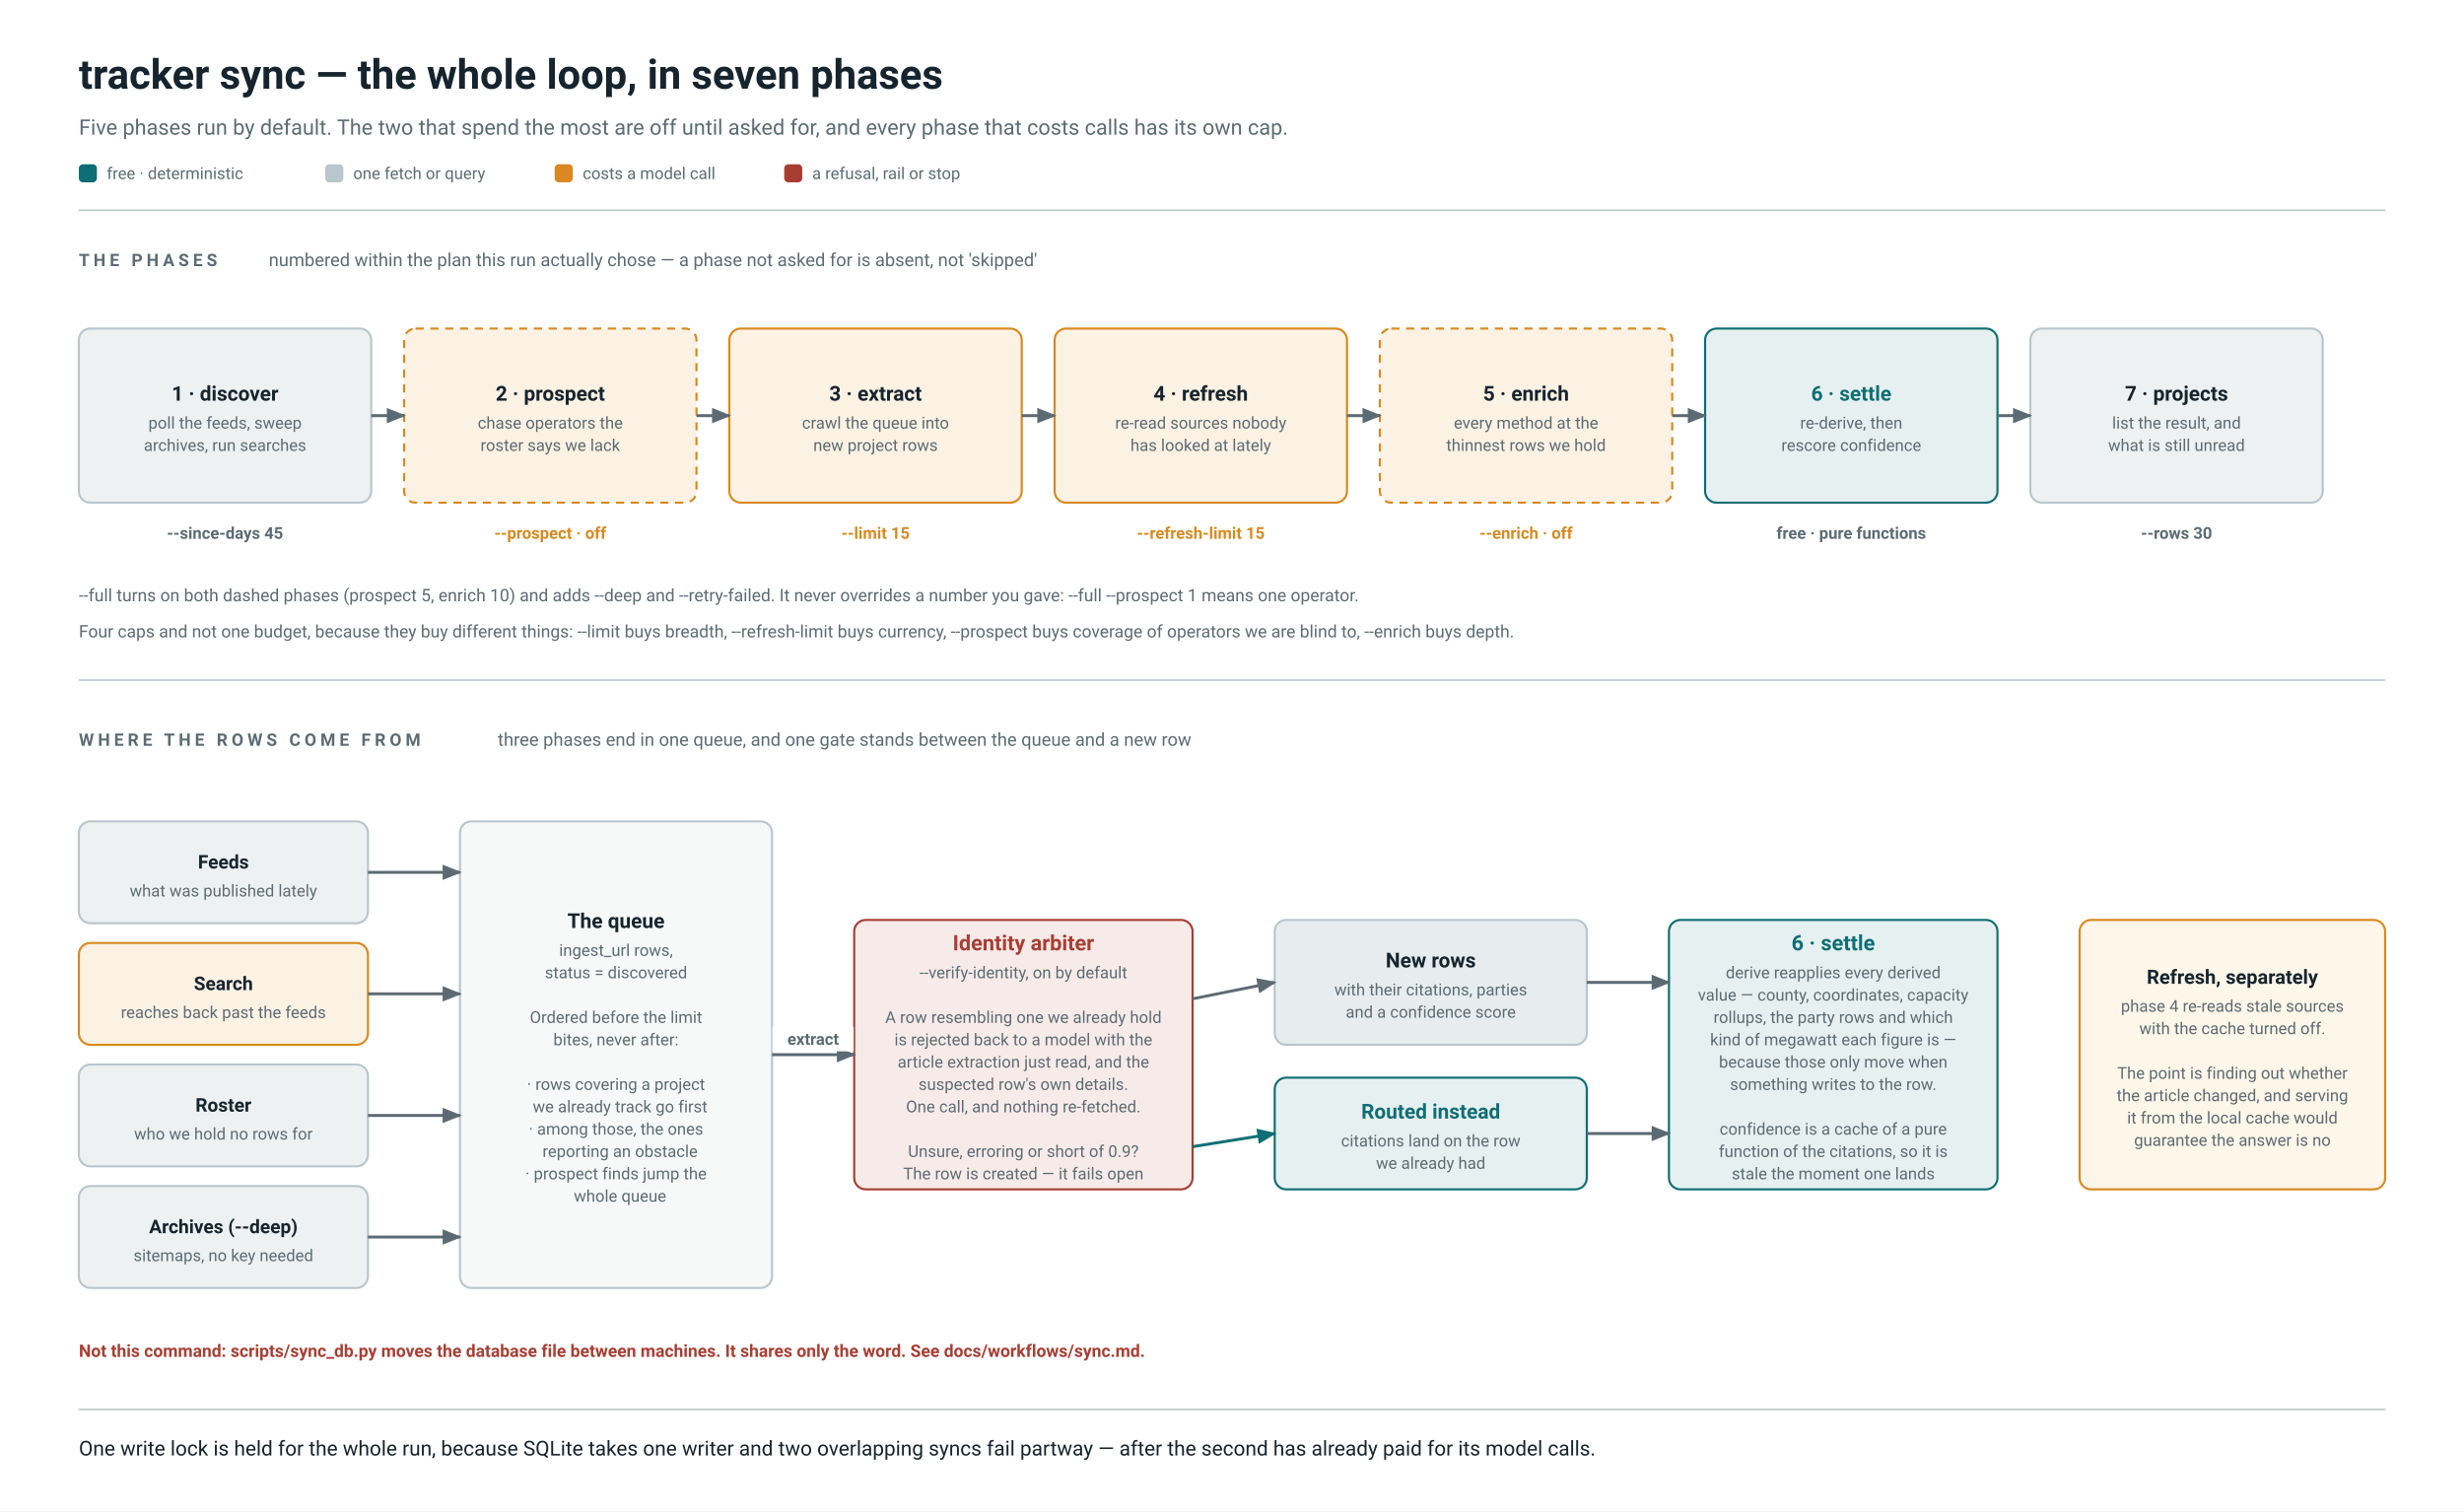
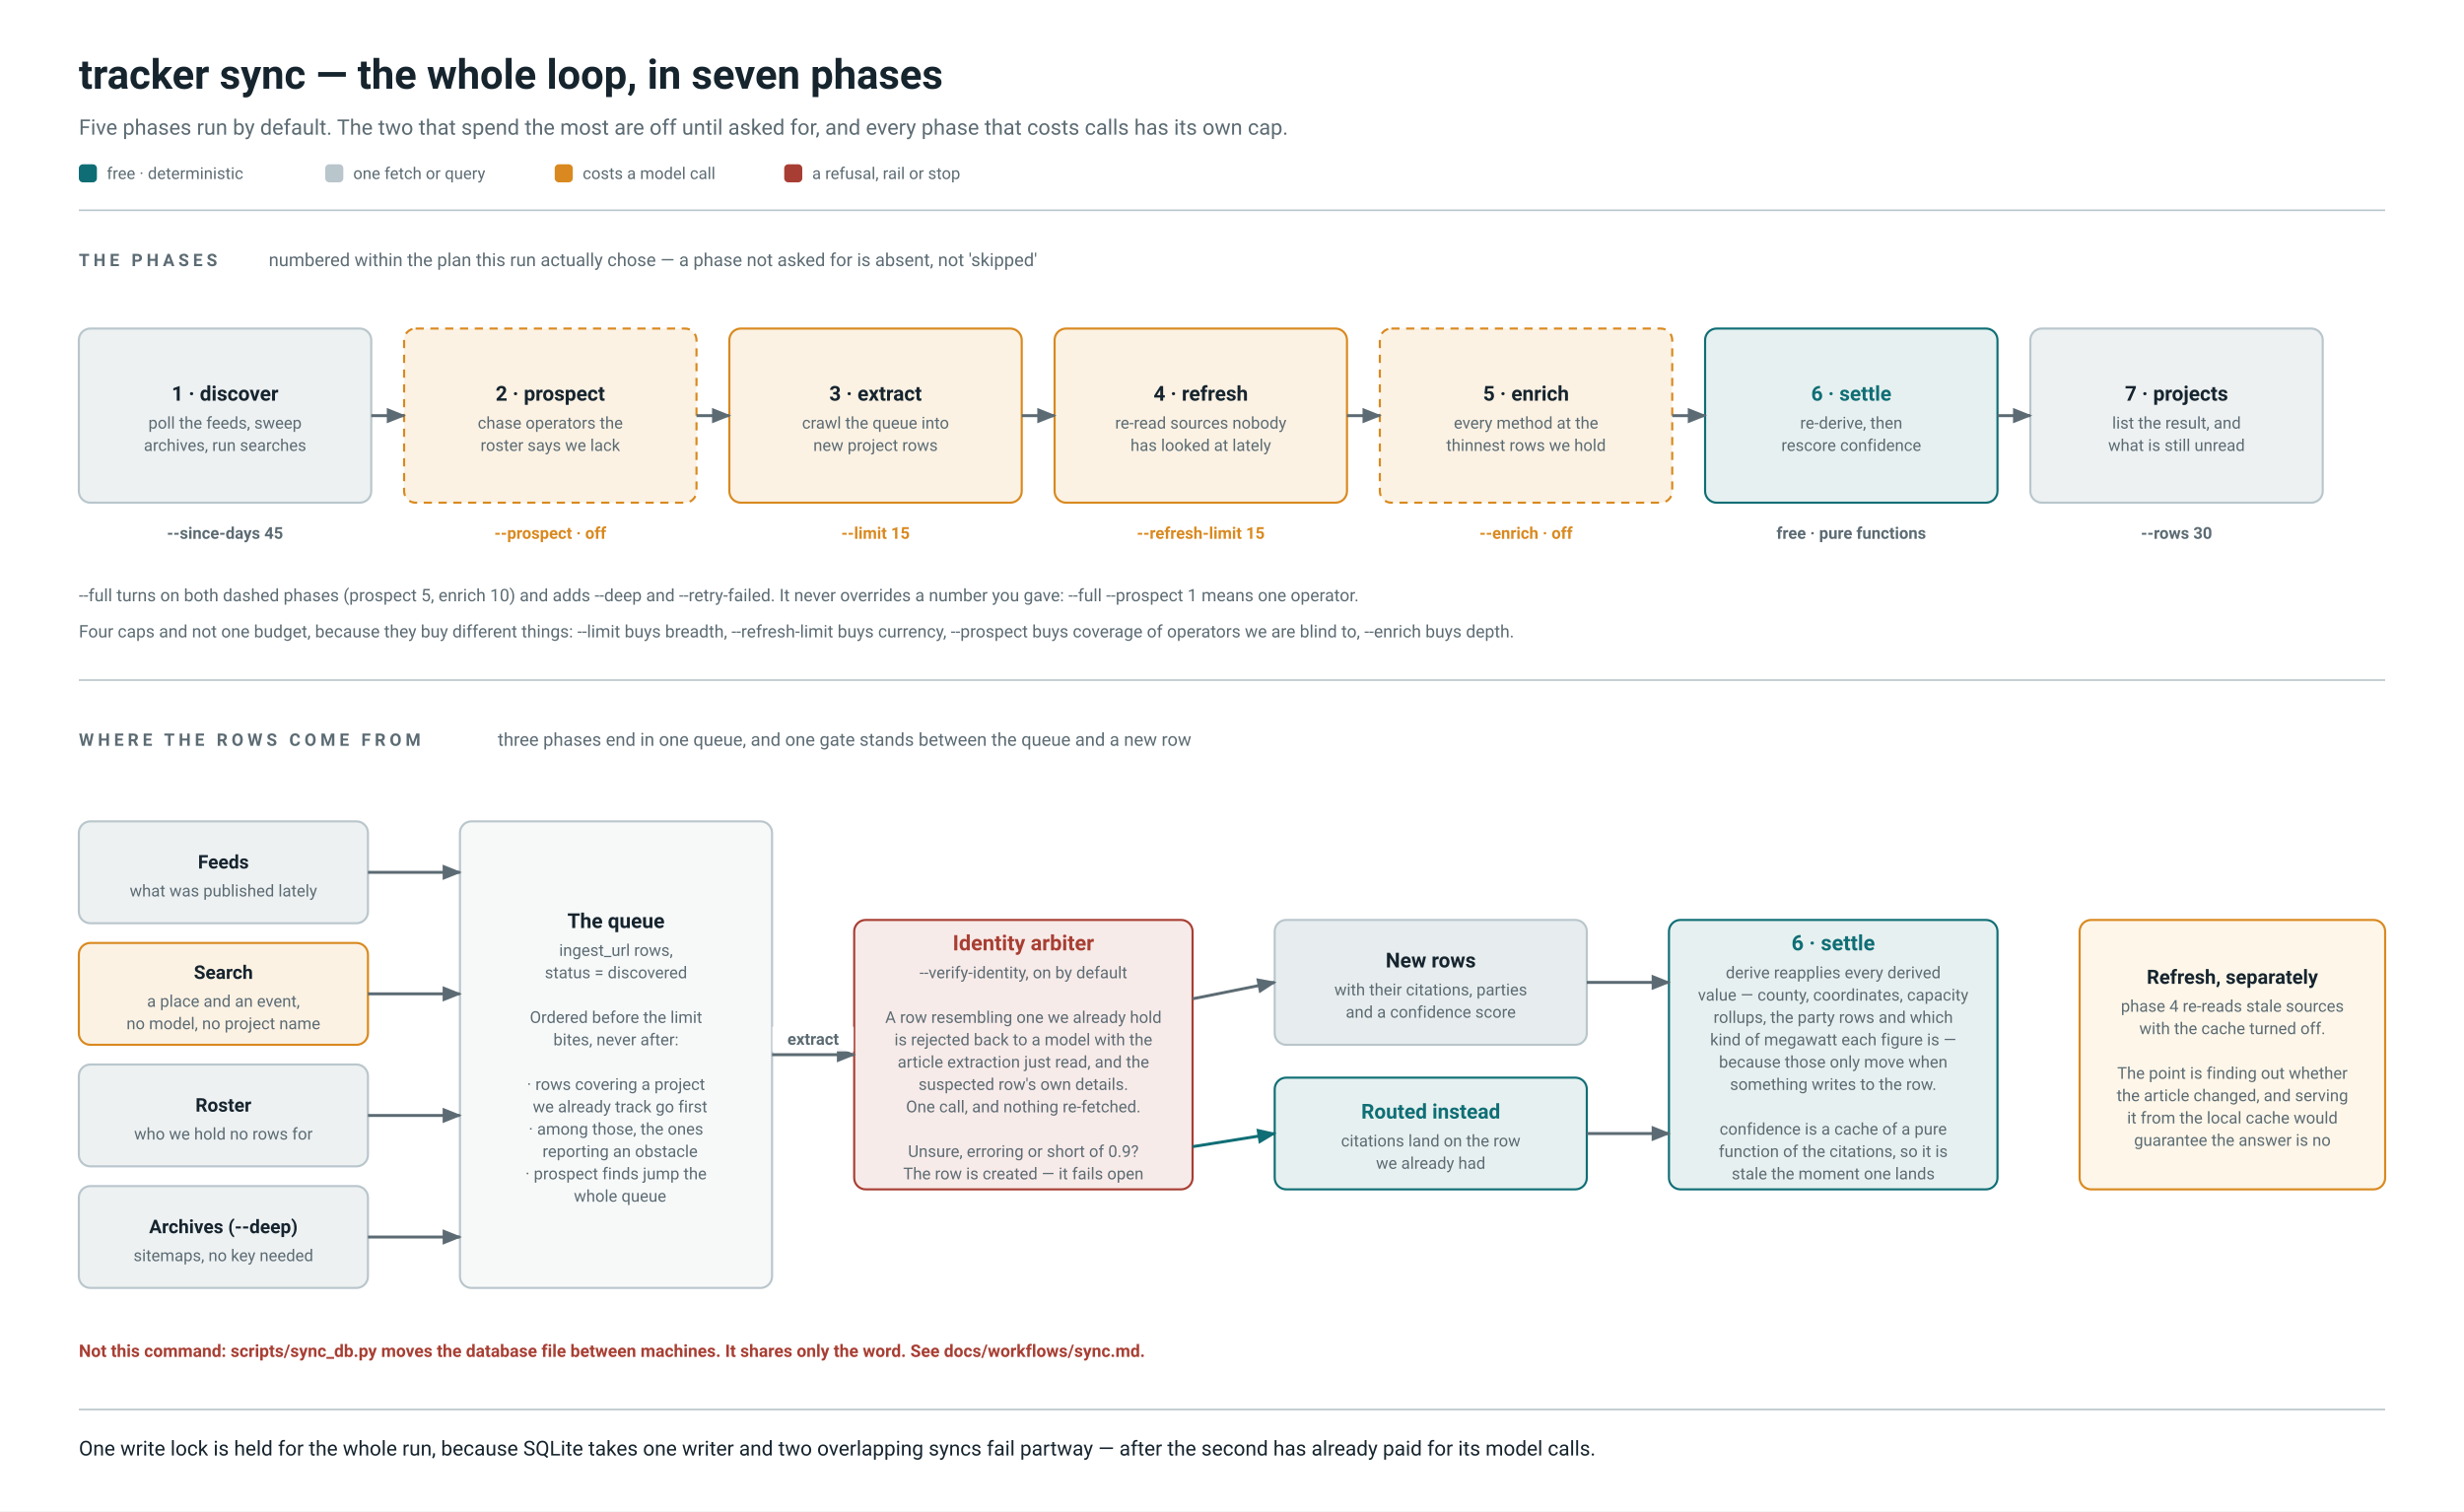
<svg xmlns="http://www.w3.org/2000/svg" width="1500" height="920" viewBox="0 0 1500 920" font-family="system-ui,-apple-system,'Segoe UI',Roboto,'Helvetica Neue','DejaVu Sans',Arial,sans-serif">
  <defs>
    <marker id="a0F6E75" viewBox="0 0 10 10" refX="9" refY="5" markerWidth="6.5" markerHeight="6.5" orient="auto-start-reverse">
      <path d="M 0 1 L 10 5 L 0 9 z" fill="#0F6E75" />
    </marker>
    <marker id="a5C6B73" viewBox="0 0 10 10" refX="9" refY="5" markerWidth="6.5" markerHeight="6.5" orient="auto-start-reverse">
      <path d="M 0 1 L 10 5 L 0 9 z" fill="#5C6B73" />
    </marker>
  </defs>
  <rect width="1500" height="920" fill="#FFFFFF" />
  <g font-family="system-ui,-apple-system,'Segoe UI',Roboto,'Helvetica Neue','DejaVu Sans',Arial,sans-serif" xml:space="preserve">
    <text x="48.0" y="54.0" font-size="25" fill="#16242E" text-anchor="start" font-weight="700">tracker sync — the whole loop, in seven phases</text>
    <text x="48.0" y="82.0" font-size="13" fill="#5C6B73" text-anchor="start">Five phases run by default. The two that spend the most are off until asked for, and every phase that costs calls has its own cap.</text>
    <rect x="48.0" y="100.0" width="11" height="11" rx="2.5" fill="#0F6E75" />
    <text x="65.0" y="109.0" font-size="10" fill="#5C6B73" text-anchor="start">free · deterministic</text>
    <rect x="198.0" y="100.0" width="11" height="11" rx="2.5" fill="#B9C6CC" />
    <text x="215.0" y="109.0" font-size="10" fill="#5C6B73" text-anchor="start">one fetch or query</text>
    <rect x="337.7" y="100.0" width="11" height="11" rx="2.5" fill="#D9891F" />
    <text x="354.7" y="109.0" font-size="10" fill="#5C6B73" text-anchor="start">costs a model call</text>
    <rect x="477.4" y="100.0" width="11" height="11" rx="2.5" fill="#A83E33" />
    <text x="494.4" y="109.0" font-size="10" fill="#5C6B73" text-anchor="start">a refusal, rail or stop</text>
    <line x1="48" y1="128" x2="1452" y2="128" stroke="#B9C6CC" stroke-width="1" />
    <text x="48.0" y="162.0" font-size="10.5" fill="#5C6B73" text-anchor="start" font-weight="700" letter-spacing="2.4">THE PHASES</text>
    <text x="163.6" y="162.0" font-size="11" fill="#5C6B73" text-anchor="start">numbered within the plan this run actually chose — a phase not asked for is absent, not 'skipped'</text>
    <rect x="48.0" y="200.0" width="178.0" height="106.0" rx="7" fill="#EDF1F2" stroke="#B9C6CC" stroke-width="1.3" />
    <text x="137.0" y="243.9" font-size="12.5" fill="#16242E" text-anchor="middle" font-weight="700">1 · discover</text>
    <text x="137.0" y="260.9" font-size="10" fill="#5C6B73" text-anchor="middle">poll the feeds, sweep</text>
    <text x="137.0" y="274.5" font-size="10" fill="#5C6B73" text-anchor="middle">archives, run searches</text>
    <text x="137.0" y="328.0" font-size="10" fill="#5C6B73" text-anchor="middle" font-weight="700">--since-days 45</text>
    <rect x="246.0" y="200.0" width="178.0" height="106.0" rx="7" fill="#FBF2E4" stroke="#D9891F" stroke-width="1.3" stroke-dasharray="5 4" />
    <text x="335.0" y="243.9" font-size="12.5" fill="#16242E" text-anchor="middle" font-weight="700">2 · prospect</text>
    <text x="335.0" y="260.9" font-size="10" fill="#5C6B73" text-anchor="middle">chase operators the</text>
    <text x="335.0" y="274.5" font-size="10" fill="#5C6B73" text-anchor="middle">roster says we lack</text>
    <text x="335.0" y="328.0" font-size="10" fill="#D9891F" text-anchor="middle" font-weight="700">--prospect · off</text>
    <rect x="444.0" y="200.0" width="178.0" height="106.0" rx="7" fill="#FBF2E4" stroke="#D9891F" stroke-width="1.3" />
    <text x="533.0" y="243.9" font-size="12.5" fill="#16242E" text-anchor="middle" font-weight="700">3 · extract</text>
    <text x="533.0" y="260.9" font-size="10" fill="#5C6B73" text-anchor="middle">crawl the queue into</text>
    <text x="533.0" y="274.5" font-size="10" fill="#5C6B73" text-anchor="middle">new project rows</text>
    <text x="533.0" y="328.0" font-size="10" fill="#D9891F" text-anchor="middle" font-weight="700">--limit 15</text>
    <rect x="642.0" y="200.0" width="178.0" height="106.0" rx="7" fill="#FBF2E4" stroke="#D9891F" stroke-width="1.3" />
    <text x="731.0" y="243.9" font-size="12.5" fill="#16242E" text-anchor="middle" font-weight="700">4 · refresh</text>
    <text x="731.0" y="260.9" font-size="10" fill="#5C6B73" text-anchor="middle">re-read sources nobody</text>
    <text x="731.0" y="274.5" font-size="10" fill="#5C6B73" text-anchor="middle">has looked at lately</text>
    <text x="731.0" y="328.0" font-size="10" fill="#D9891F" text-anchor="middle" font-weight="700">--refresh-limit 15</text>
    <rect x="840.0" y="200.0" width="178.0" height="106.0" rx="7" fill="#FBF2E4" stroke="#D9891F" stroke-width="1.3" stroke-dasharray="5 4" />
    <text x="929.0" y="243.9" font-size="12.5" fill="#16242E" text-anchor="middle" font-weight="700">5 · enrich</text>
    <text x="929.0" y="260.9" font-size="10" fill="#5C6B73" text-anchor="middle">every method at the</text>
    <text x="929.0" y="274.5" font-size="10" fill="#5C6B73" text-anchor="middle">thinnest rows we hold</text>
    <text x="929.0" y="328.0" font-size="10" fill="#D9891F" text-anchor="middle" font-weight="700">--enrich · off</text>
    <rect x="1038.0" y="200.0" width="178.0" height="106.0" rx="7" fill="#E7F0F0" stroke="#0F6E75" stroke-width="1.3" />
    <text x="1127.0" y="243.9" font-size="12.5" fill="#0F6E75" text-anchor="middle" font-weight="700">6 · settle</text>
    <text x="1127.0" y="260.9" font-size="10" fill="#5C6B73" text-anchor="middle">re-derive, then</text>
    <text x="1127.0" y="274.5" font-size="10" fill="#5C6B73" text-anchor="middle">rescore confidence</text>
    <text x="1127.0" y="328.0" font-size="10" fill="#5C6B73" text-anchor="middle" font-weight="700">free · pure functions</text>
    <rect x="1236.0" y="200.0" width="178.0" height="106.0" rx="7" fill="#EDF1F2" stroke="#B9C6CC" stroke-width="1.3" />
    <text x="1325.0" y="243.9" font-size="12.5" fill="#16242E" text-anchor="middle" font-weight="700">7 · projects</text>
    <text x="1325.0" y="260.9" font-size="10" fill="#5C6B73" text-anchor="middle">list the result, and</text>
    <text x="1325.0" y="274.5" font-size="10" fill="#5C6B73" text-anchor="middle">what is still unread</text>
    <text x="1325.0" y="328.0" font-size="10" fill="#5C6B73" text-anchor="middle" font-weight="700">--rows 30</text>
    <polyline points="226.0,253.0 246.0,253.0" fill="none" stroke="#5C6B73" stroke-width="1.8" stroke-linejoin="round" marker-end="url(#a5C6B73)" />
    <polyline points="424.0,253.0 444.0,253.0" fill="none" stroke="#5C6B73" stroke-width="1.8" stroke-linejoin="round" marker-end="url(#a5C6B73)" />
    <polyline points="622.0,253.0 642.0,253.0" fill="none" stroke="#5C6B73" stroke-width="1.8" stroke-linejoin="round" marker-end="url(#a5C6B73)" />
    <polyline points="820.0,253.0 840.0,253.0" fill="none" stroke="#5C6B73" stroke-width="1.8" stroke-linejoin="round" marker-end="url(#a5C6B73)" />
    <polyline points="1018.0,253.0 1038.0,253.0" fill="none" stroke="#5C6B73" stroke-width="1.8" stroke-linejoin="round" marker-end="url(#a5C6B73)" />
    <polyline points="1216.0,253.0 1236.0,253.0" fill="none" stroke="#5C6B73" stroke-width="1.8" stroke-linejoin="round" marker-end="url(#a5C6B73)" />
    <text x="48.0" y="366.0" font-size="10.5" fill="#5C6B73" text-anchor="start">--full turns on both dashed phases (prospect 5, enrich 10) and adds --deep and --retry-failed. It never overrides a number you gave: --full --prospect 1 means one operator.</text>
    <text x="48.0" y="388.0" font-size="10.5" fill="#5C6B73" text-anchor="start">Four caps and not one budget, because they buy different things: --limit buys breadth, --refresh-limit buys currency, --prospect buys coverage of operators we are blind to, --enrich buys depth.</text>
    <line x1="48" y1="414" x2="1452" y2="414" stroke="#B9C6CC" stroke-width="1" />
    <text x="48.0" y="454.0" font-size="10.5" fill="#5C6B73" text-anchor="start" font-weight="700" letter-spacing="2.4">WHERE THE ROWS COME FROM</text>
    <text x="303.0" y="454.0" font-size="11" fill="#5C6B73" text-anchor="start">three phases end in one queue, and one gate stands between the queue and a new row</text>
    <rect x="48.0" y="500.0" width="176.0" height="62.0" rx="7" fill="#EDF1F2" stroke="#B9C6CC" stroke-width="1.3" />
    <text x="136.0" y="528.7" font-size="11.5" fill="#16242E" text-anchor="middle" font-weight="700">Feeds</text>
    <text x="136.0" y="545.7" font-size="10" fill="#5C6B73" text-anchor="middle">what was published lately</text>
    <rect x="48.0" y="574.0" width="176.0" height="62.0" rx="7" fill="#FBF2E4" stroke="#D9891F" stroke-width="1.3" />
-     <text x="136.0" y="602.7" font-size="11.5" fill="#16242E" text-anchor="middle" font-weight="700">Search</text>
-     <text x="136.0" y="619.7" font-size="10" fill="#5C6B73" text-anchor="middle">reaches back past the feeds</text>
+     <text x="136.0" y="595.9" font-size="11.5" fill="#16242E" text-anchor="middle" font-weight="700">Search</text>
+     <text x="136.0" y="612.9" font-size="10" fill="#5C6B73" text-anchor="middle">a place and an event,</text>
+     <text x="136.0" y="626.5" font-size="10" fill="#5C6B73" text-anchor="middle">no model, no project name</text>
    <rect x="48.0" y="648.0" width="176.0" height="62.0" rx="7" fill="#EDF1F2" stroke="#B9C6CC" stroke-width="1.3" />
    <text x="136.0" y="676.7" font-size="11.5" fill="#16242E" text-anchor="middle" font-weight="700">Roster</text>
    <text x="136.0" y="693.7" font-size="10" fill="#5C6B73" text-anchor="middle">who we hold no rows for</text>
    <rect x="48.0" y="722.0" width="176.0" height="62.0" rx="7" fill="#EDF1F2" stroke="#B9C6CC" stroke-width="1.3" />
    <text x="136.0" y="750.7" font-size="11.5" fill="#16242E" text-anchor="middle" font-weight="700">Archives (--deep)</text>
    <text x="136.0" y="767.7" font-size="10" fill="#5C6B73" text-anchor="middle">sitemaps, no key needed</text>
    <rect x="280.0" y="500.0" width="190.0" height="284.0" rx="7" fill="#F7F9F9" stroke="#B9C6CC" stroke-width="1.3" />
    <text x="375.0" y="564.9" font-size="12.5" fill="#16242E" text-anchor="middle" font-weight="700">The queue</text>
    <text x="375.0" y="581.9" font-size="10" fill="#5C6B73" text-anchor="middle">ingest_url rows,</text>
    <text x="375.0" y="595.5" font-size="10" fill="#5C6B73" text-anchor="middle">status = discovered</text>
    <text x="375.0" y="609.1" font-size="10" fill="#5C6B73" text-anchor="middle" />
    <text x="375.0" y="622.7" font-size="10" fill="#5C6B73" text-anchor="middle">Ordered before the limit</text>
    <text x="375.0" y="636.3" font-size="10" fill="#5C6B73" text-anchor="middle">bites, never after:</text>
    <text x="375.0" y="649.9" font-size="10" fill="#5C6B73" text-anchor="middle" />
    <text x="375.0" y="663.5" font-size="10" fill="#5C6B73" text-anchor="middle">· rows covering a project</text>
    <text x="375.0" y="677.1" font-size="10" fill="#5C6B73" text-anchor="middle">  we already track go first</text>
    <text x="375.0" y="690.7" font-size="10" fill="#5C6B73" text-anchor="middle">· among those, the ones</text>
    <text x="375.0" y="704.3" font-size="10" fill="#5C6B73" text-anchor="middle">  reporting an obstacle</text>
    <text x="375.0" y="717.9" font-size="10" fill="#5C6B73" text-anchor="middle">· prospect finds jump the</text>
    <text x="375.0" y="731.5" font-size="10" fill="#5C6B73" text-anchor="middle">  whole queue</text>
    <polyline points="224.0,531.0 280.0,531.0" fill="none" stroke="#5C6B73" stroke-width="1.8" stroke-linejoin="round" marker-end="url(#a5C6B73)" />
    <polyline points="224.0,605.0 280.0,605.0" fill="none" stroke="#5C6B73" stroke-width="1.8" stroke-linejoin="round" marker-end="url(#a5C6B73)" />
    <polyline points="224.0,679.0 280.0,679.0" fill="none" stroke="#5C6B73" stroke-width="1.8" stroke-linejoin="round" marker-end="url(#a5C6B73)" />
    <polyline points="224.0,753.0 280.0,753.0" fill="none" stroke="#5C6B73" stroke-width="1.8" stroke-linejoin="round" marker-end="url(#a5C6B73)" />
    <rect x="520.0" y="560.0" width="206.0" height="164.0" rx="7" fill="#F7EBE9" stroke="#A83E33" stroke-width="1.3" />
    <text x="623.0" y="578.5" font-size="13" fill="#A83E33" text-anchor="middle" font-weight="700">Identity arbiter</text>
    <text x="623.0" y="595.5" font-size="10" fill="#5C6B73" text-anchor="middle">--verify-identity, on by default</text>
    <text x="623.0" y="609.1" font-size="10" fill="#5C6B73" text-anchor="middle" />
    <text x="623.0" y="622.7" font-size="10" fill="#5C6B73" text-anchor="middle">A row resembling one we already hold</text>
    <text x="623.0" y="636.3" font-size="10" fill="#5C6B73" text-anchor="middle">is rejected back to a model with the</text>
    <text x="623.0" y="649.9" font-size="10" fill="#5C6B73" text-anchor="middle">article extraction just read, and the</text>
    <text x="623.0" y="663.5" font-size="10" fill="#5C6B73" text-anchor="middle">suspected row's own details.</text>
    <text x="623.0" y="677.1" font-size="10" fill="#5C6B73" text-anchor="middle">One call, and nothing re-fetched.</text>
    <text x="623.0" y="690.7" font-size="10" fill="#5C6B73" text-anchor="middle" />
    <text x="623.0" y="704.3" font-size="10" fill="#5C6B73" text-anchor="middle">Unsure, erroring or short of 0.9?</text>
    <text x="623.0" y="717.9" font-size="10" fill="#5C6B73" text-anchor="middle">The row is created — it fails open</text>
    <polyline points="470.0,642.0 520.0,642.0" fill="none" stroke="#5C6B73" stroke-width="1.8" stroke-linejoin="round" marker-end="url(#a5C6B73)" />
    <rect x="470.2" y="625.0" width="49.5" height="15" fill="#FFFFFF" opacity="0.94" />
    <text x="495.0" y="636.0" font-size="10" fill="#5C6B73" text-anchor="middle" font-weight="700">extract</text>
    <rect x="776.0" y="560.0" width="190.0" height="76.0" rx="7" fill="#E7EDEE" stroke="#B9C6CC" stroke-width="1.3" />
    <text x="871.0" y="588.9" font-size="12.5" fill="#16242E" text-anchor="middle" font-weight="700">New rows</text>
    <text x="871.0" y="605.9" font-size="10" fill="#5C6B73" text-anchor="middle">with their citations, parties</text>
    <text x="871.0" y="619.5" font-size="10" fill="#5C6B73" text-anchor="middle">and a confidence score</text>
    <rect x="776.0" y="656.0" width="190.0" height="68.0" rx="7" fill="#E7F0F0" stroke="#0F6E75" stroke-width="1.3" />
    <text x="871.0" y="680.9" font-size="12.5" fill="#0F6E75" text-anchor="middle" font-weight="700">Routed instead</text>
    <text x="871.0" y="697.9" font-size="10" fill="#5C6B73" text-anchor="middle">citations land on the row</text>
    <text x="871.0" y="711.5" font-size="10" fill="#5C6B73" text-anchor="middle">we already had</text>
    <polyline points="726.0,608.0 776.0,598.0" fill="none" stroke="#5C6B73" stroke-width="1.8" stroke-linejoin="round" marker-end="url(#a5C6B73)" />
    <polyline points="726.0,698.0 776.0,690.0" fill="none" stroke="#0F6E75" stroke-width="1.8" stroke-linejoin="round" marker-end="url(#a0F6E75)" />
    <rect x="1016.0" y="560.0" width="200.0" height="164.0" rx="7" fill="#E7F0F0" stroke="#0F6E75" stroke-width="1.3" />
    <text x="1116.0" y="578.5" font-size="13" fill="#0F6E75" text-anchor="middle" font-weight="700">6 · settle</text>
    <text x="1116.0" y="595.5" font-size="10" fill="#5C6B73" text-anchor="middle">derive reapplies every derived</text>
    <text x="1116.0" y="609.1" font-size="10" fill="#5C6B73" text-anchor="middle">value — county, coordinates, capacity</text>
    <text x="1116.0" y="622.7" font-size="10" fill="#5C6B73" text-anchor="middle">rollups, the party rows and which</text>
    <text x="1116.0" y="636.3" font-size="10" fill="#5C6B73" text-anchor="middle">kind of megawatt each figure is —</text>
    <text x="1116.0" y="649.9" font-size="10" fill="#5C6B73" text-anchor="middle">because those only move when</text>
    <text x="1116.0" y="663.5" font-size="10" fill="#5C6B73" text-anchor="middle">something writes to the row.</text>
    <text x="1116.0" y="677.1" font-size="10" fill="#5C6B73" text-anchor="middle" />
    <text x="1116.0" y="690.7" font-size="10" fill="#5C6B73" text-anchor="middle">confidence is a cache of a pure</text>
    <text x="1116.0" y="704.3" font-size="10" fill="#5C6B73" text-anchor="middle">function of the citations, so it is</text>
    <text x="1116.0" y="717.9" font-size="10" fill="#5C6B73" text-anchor="middle">stale the moment one lands</text>
    <polyline points="966.0,598.0 1016.0,598.0" fill="none" stroke="#5C6B73" stroke-width="1.8" stroke-linejoin="round" marker-end="url(#a5C6B73)" />
    <polyline points="966.0,690.0 1016.0,690.0" fill="none" stroke="#5C6B73" stroke-width="1.8" stroke-linejoin="round" marker-end="url(#a5C6B73)" />
    <rect x="1266.0" y="560.0" width="186.0" height="164.0" rx="7" fill="#FDF6E9" stroke="#D9891F" stroke-width="1.3" />
    <text x="1359.0" y="598.9" font-size="12" fill="#16242E" text-anchor="middle" font-weight="700">Refresh, separately</text>
    <text x="1359.0" y="615.9" font-size="10" fill="#5C6B73" text-anchor="middle">phase 4 re-reads stale sources</text>
    <text x="1359.0" y="629.5" font-size="10" fill="#5C6B73" text-anchor="middle">with the cache turned off.</text>
    <text x="1359.0" y="643.1" font-size="10" fill="#5C6B73" text-anchor="middle" />
    <text x="1359.0" y="656.7" font-size="10" fill="#5C6B73" text-anchor="middle">The point is finding out whether</text>
    <text x="1359.0" y="670.3" font-size="10" fill="#5C6B73" text-anchor="middle">the article changed, and serving</text>
    <text x="1359.0" y="683.9" font-size="10" fill="#5C6B73" text-anchor="middle">it from the local cache would</text>
    <text x="1359.0" y="697.5" font-size="10" fill="#5C6B73" text-anchor="middle">guarantee the answer is no</text>
    <text x="48.0" y="826.0" font-size="10.5" fill="#A83E33" text-anchor="start" font-weight="700">Not this command: scripts/sync_db.py moves the database file between machines. It shares only the word. See docs/workflows/sync.md.</text>
    <line x1="48" y1="858" x2="1452" y2="858" stroke="#B9C6CC" stroke-width="1" />
    <text x="48.0" y="886.0" font-size="12.5" fill="#16242E" text-anchor="start">One write lock is held for the whole run, because SQLite takes one writer and two overlapping syncs fail partway — after the second has already paid for its model calls.</text>
  </g>
</svg>
